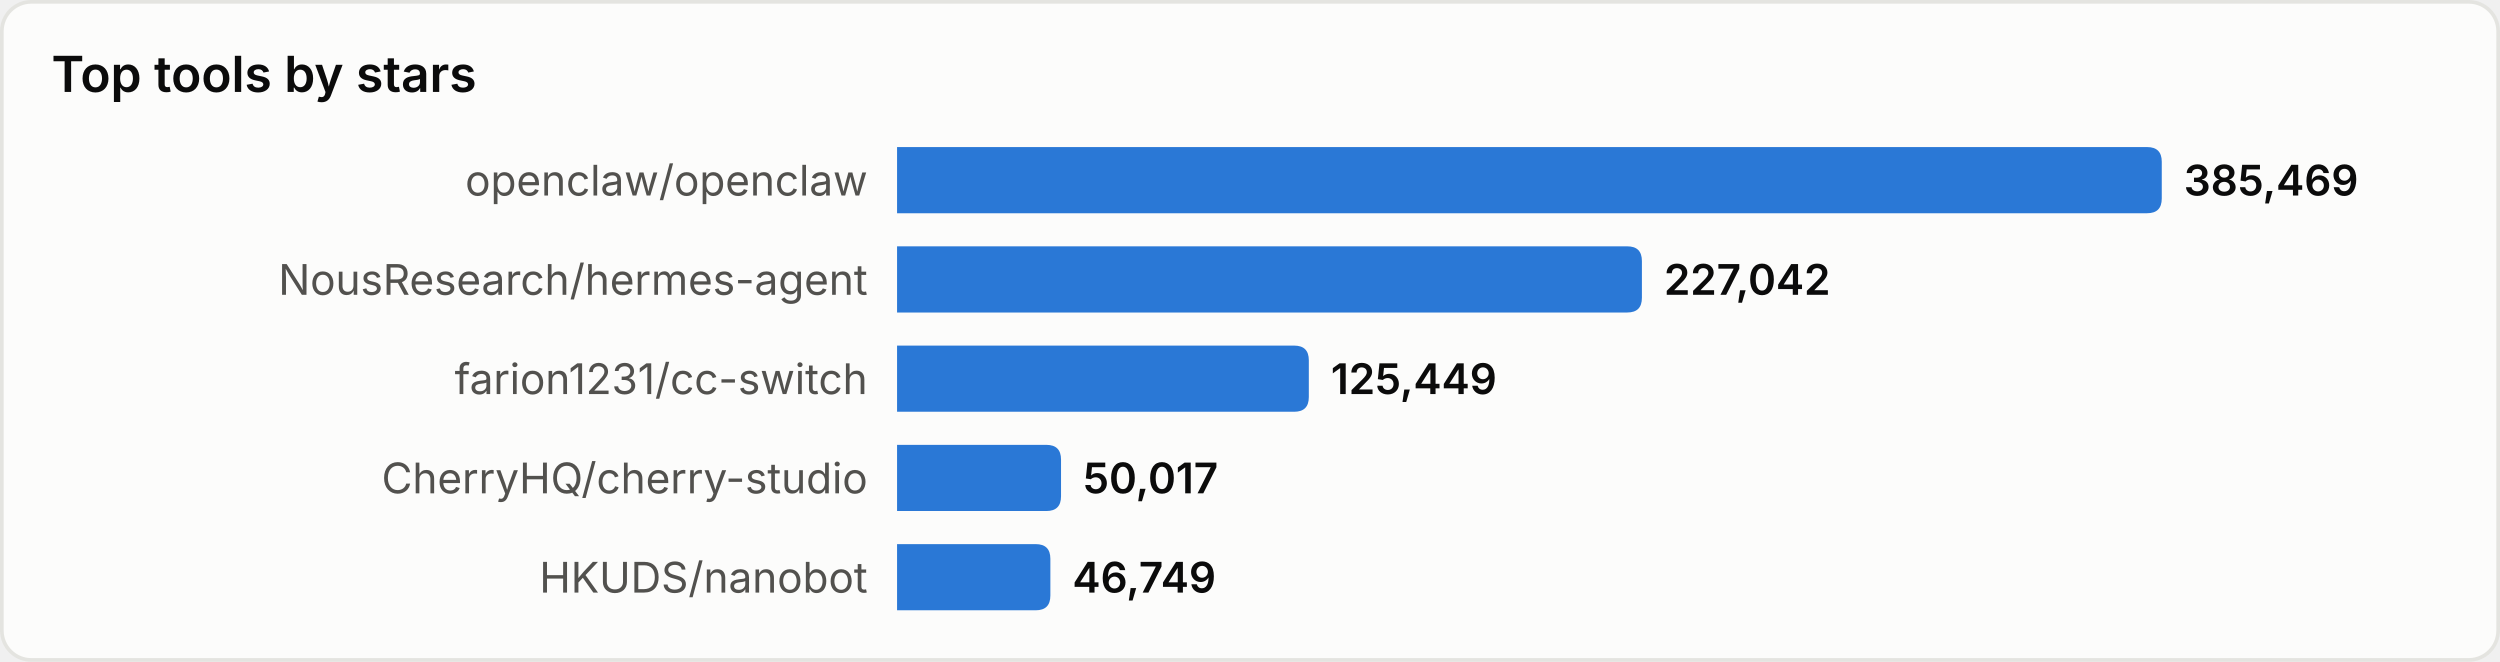
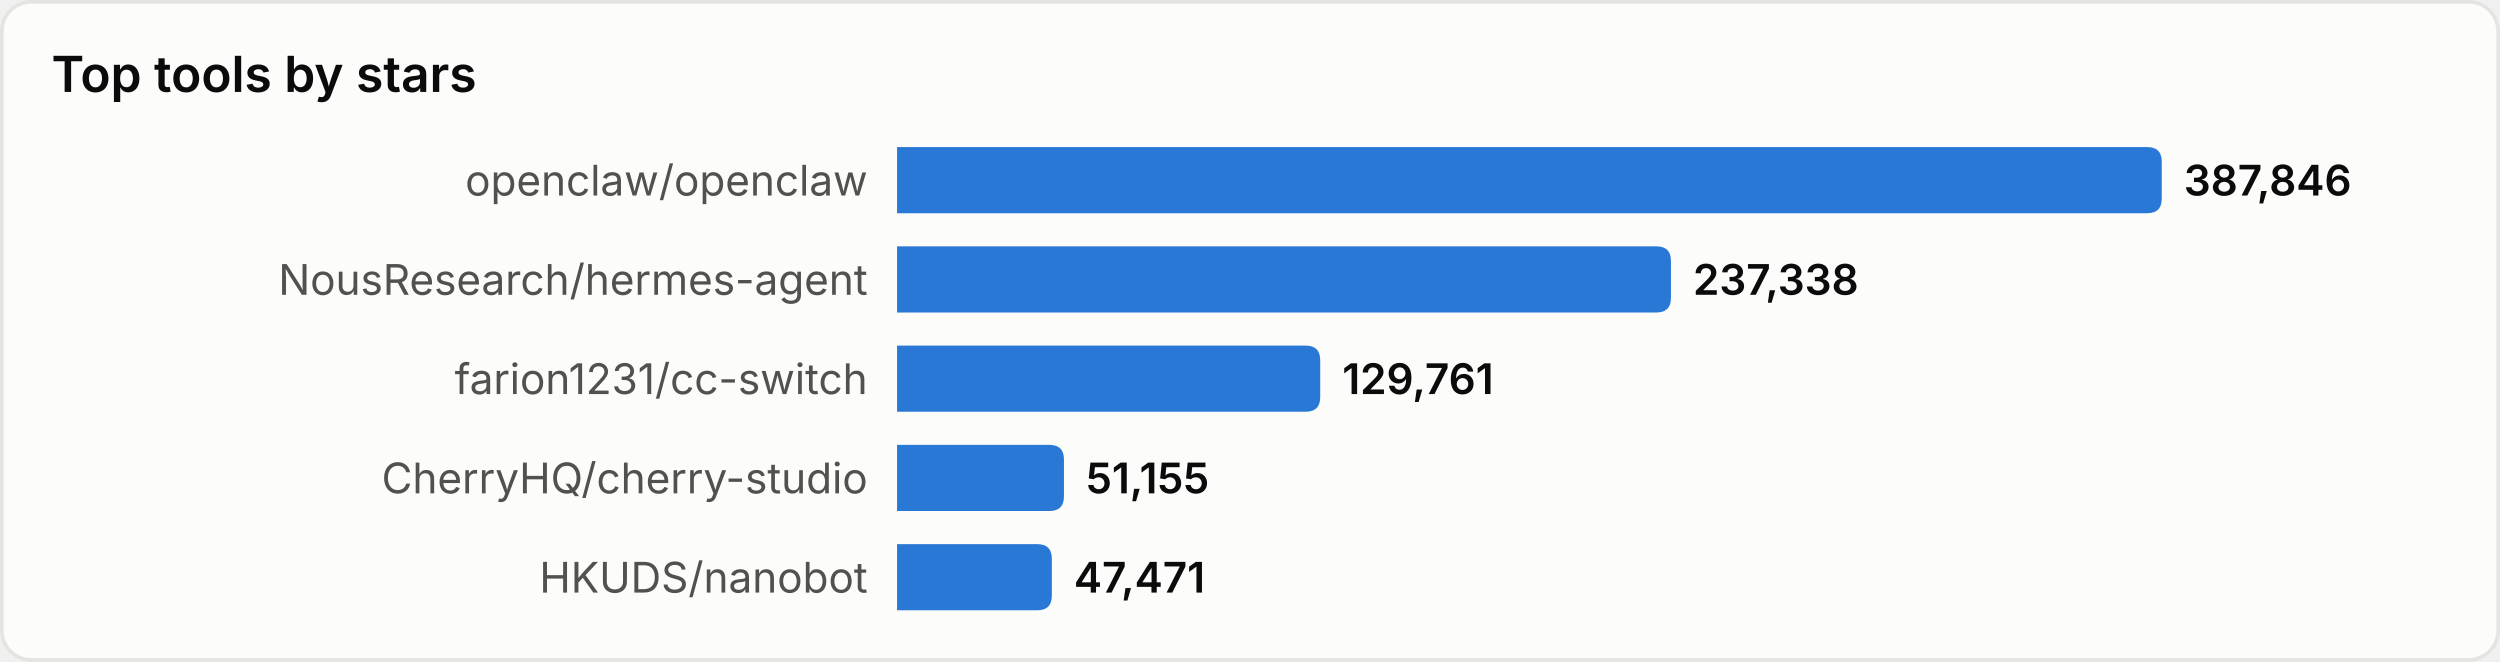
<svg xmlns="http://www.w3.org/2000/svg" width="680" height="180" viewBox="0 0 680 180" role="img" aria-label="Top tools by stars">
  <style>
text{font-family:system-ui,-apple-system,'Segoe UI',sans-serif}
.srf{fill:#fcfcfb;stroke:#e4e4e0}.ttl{fill:#0b0b0b;font-size:13.5px;font-weight:600}
.lbl{fill:#52514e;font-size:11.5px}.val{fill:#0b0b0b;font-size:11.5px;font-weight:600}
.bar{fill:#2a78d6}
@media(prefers-color-scheme:dark){
.srf{fill:#1a1a19;stroke:#33332f}.ttl{fill:#ffffff}
.lbl{fill:#c3c2b7}.val{fill:#ffffff}.bar{fill:#3987e5}
}
</style>
  <rect x="0.5" y="0.5" width="679" height="179" rx="8" class="srf" />
  <text x="14" y="25" class="ttl">Top tools by stars</text>
  <text x="236" y="49.0" class="lbl" text-anchor="end" dominant-baseline="central">openclaw/openclaw</text>
  <path d="M244,40 h340.0 q4,0 4,4 v10 q0,4 -4,4 h-340.0 z" class="bar" />
-   <text x="594.0" y="49.0" class="val" dominant-baseline="central">385,469</text>
+   <text x="594.0" y="49.0" class="val" dominant-baseline="central">387,846</text>
  <text x="236" y="76.0" class="lbl" text-anchor="end" dominant-baseline="central">NousResearch/hermes-agent</text>
-   <path d="M244,67 h198.6 q4,0 4,4 v10 q0,4 -4,4 h-198.6 z" class="bar" />
-   <text x="452.6" y="76.0" class="val" dominant-baseline="central">227,042</text>
+   <path d="M244,67 h206.5 q4,0 4,4 v10 q0,4 -4,4 h-206.5 z" class="bar" />
+   <text x="460.5" y="76.0" class="val" dominant-baseline="central">237,338</text>
  <text x="236" y="103.0" class="lbl" text-anchor="end" dominant-baseline="central">farion1231/cc-switch</text>
-   <path d="M244,94 h108.0 q4,0 4,4 v10 q0,4 -4,4 h-108.0 z" class="bar" />
-   <text x="362.0" y="103.0" class="val" dominant-baseline="central">125,449</text>
+   <path d="M244,94 h111.1 q4,0 4,4 v10 q0,4 -4,4 h-111.1 z" class="bar" />
+   <text x="365.1" y="103.0" class="val" dominant-baseline="central">129,761</text>
  <text x="236" y="130.0" class="lbl" text-anchor="end" dominant-baseline="central">CherryHQ/cherry-studio</text>
-   <path d="M244,121 h40.6 q4,0 4,4 v10 q0,4 -4,4 h-40.6 z" class="bar" />
-   <text x="294.6" y="130.0" class="val" dominant-baseline="central">50,017</text>
+   <path d="M244,121 h41.4 q4,0 4,4 v10 q0,4 -4,4 h-41.4 z" class="bar" />
+   <text x="295.4" y="130.0" class="val" dominant-baseline="central">51,155</text>
  <text x="236" y="157.0" class="lbl" text-anchor="end" dominant-baseline="central">HKUDS/nanobot</text>
-   <path d="M244,148 h37.7 q4,0 4,4 v10 q0,4 -4,4 h-37.7 z" class="bar" />
-   <text x="291.7" y="157.0" class="val" dominant-baseline="central">46,749</text>
+   <path d="M244,148 h38.1 q4,0 4,4 v10 q0,4 -4,4 h-38.1 z" class="bar" />
+   <text x="292.1" y="157.0" class="val" dominant-baseline="central">47,471</text>
</svg>
